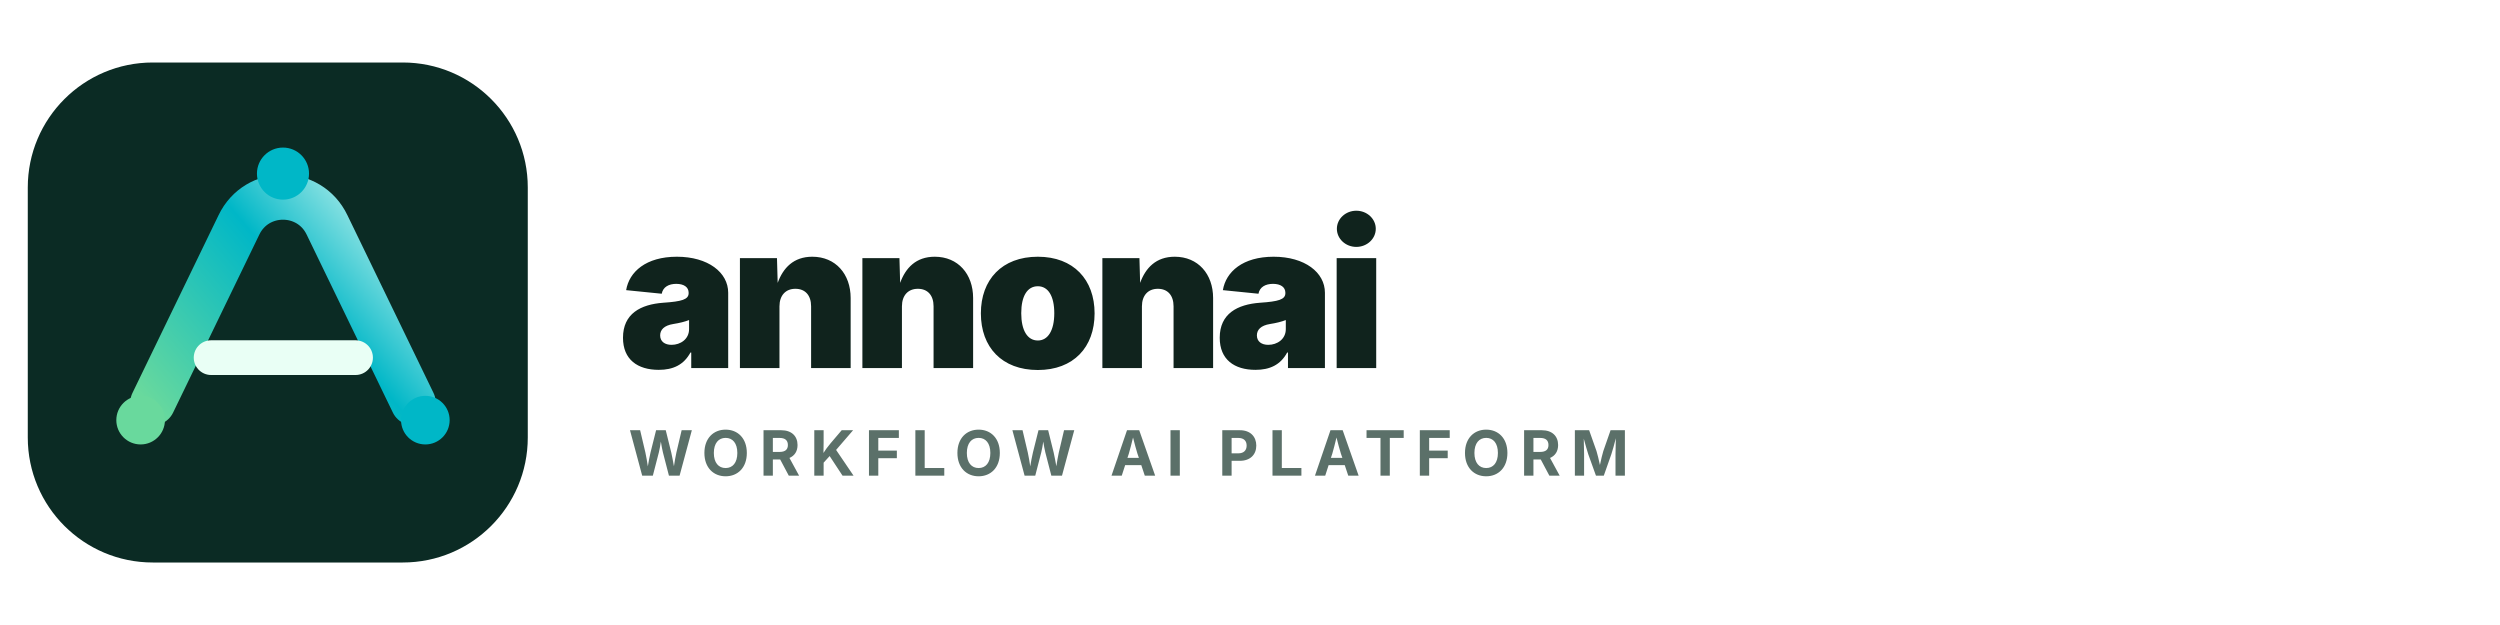
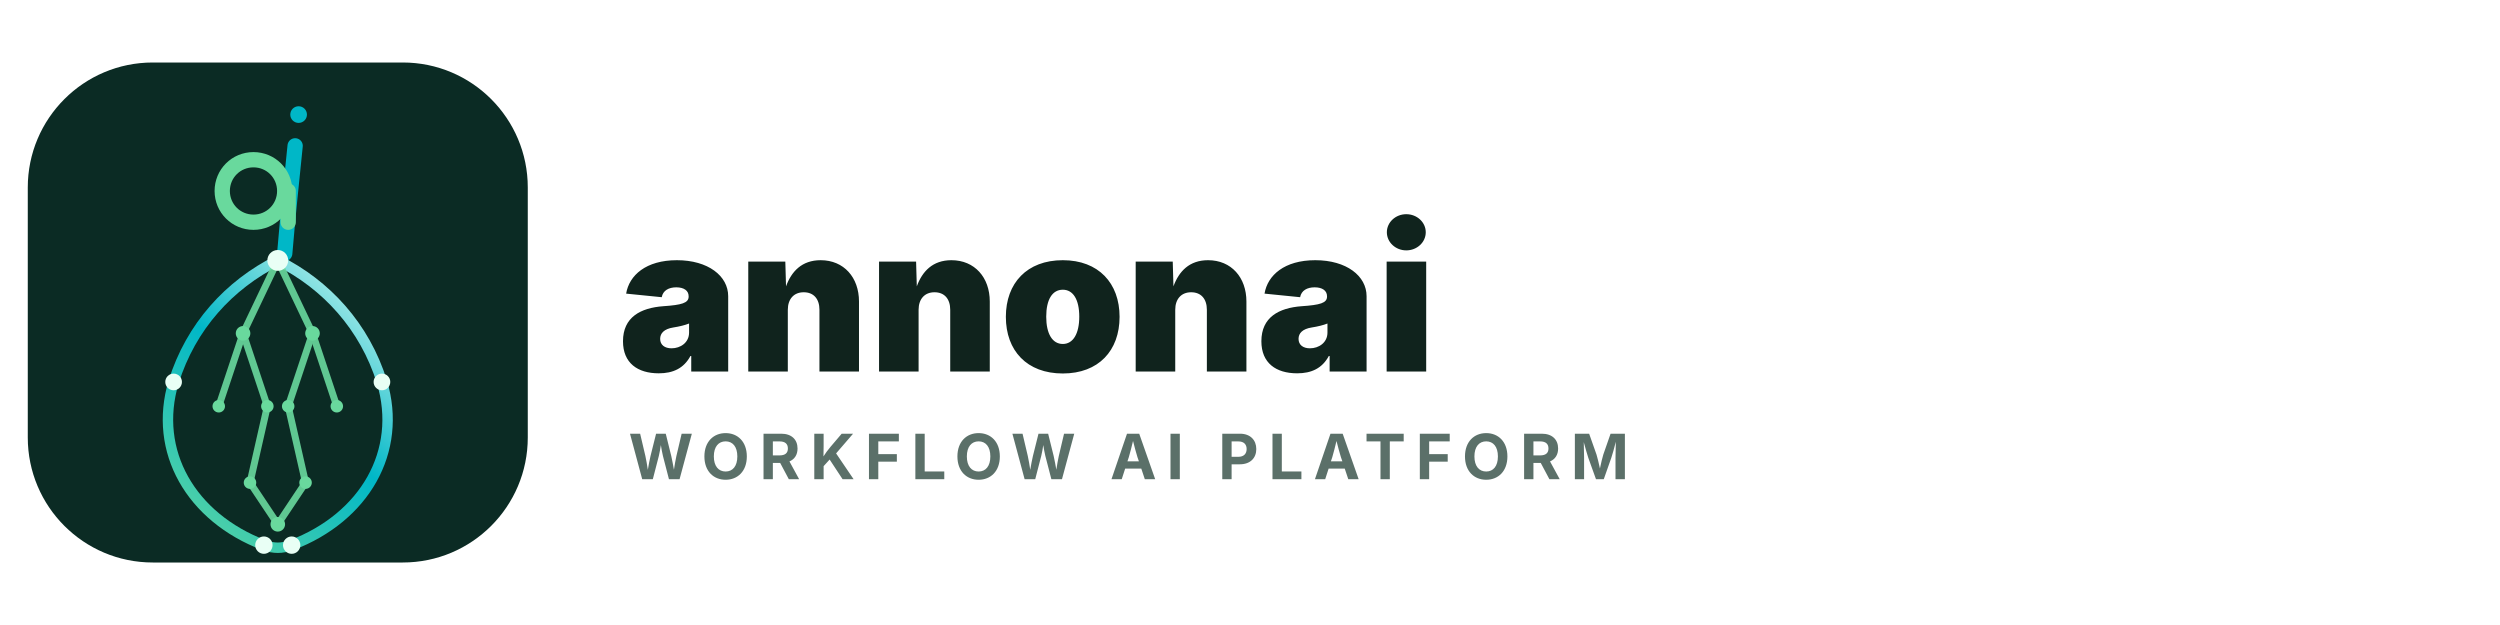
<svg xmlns="http://www.w3.org/2000/svg" width="720" height="180" viewBox="0 0 720 180" fill="none">
  <rect x="8" y="18" width="144" height="144" rx="36" fill="#0B2B24" />
-   <path d="M44 116L68.8 64.8C73.9 54.1 89.1 54.1 94.2 64.8L119 116" stroke="url(#g1)" stroke-width="13" stroke-linecap="round" stroke-linejoin="round" />
-   <path d="M60.8 103H102.4" stroke="#E9FFF5" stroke-width="10" stroke-linecap="round" />
-   <circle cx="81.5" cy="50" r="7.5" fill="#00B7C7" />
-   <circle cx="40.5" cy="121" r="7" fill="#69D99D" />
-   <circle cx="122.5" cy="121" r="7" fill="#00B7C7" />
-   <text x="178" y="106" fill="#10231D" font-family="Inter, Manrope, Arial, sans-serif" font-size="58" font-weight="850" letter-spacing="-2.4">annonai</text>
-   <text x="181" y="137" fill="#5B7069" font-family="Inter, Manrope, Arial, sans-serif" font-size="18" font-weight="650" letter-spacing="2.8">WORKFLOW AI PLATFORM</text>
+   <g aria-label="ai">
+     <circle cx="86" cy="33" r="2.4" fill="#00B7C7" />
+     <path d="M85 42C84 52 83 61 82 73" stroke="#00B7C7" stroke-width="4.4" stroke-linecap="round" />
+     <path d="M73 64C68 64 64 60 64 55C64 50 68 46 73 46C78 46 82 50 82 55C82 60 78 64 73 64Z" stroke="#69D99D" stroke-width="4.4" stroke-linecap="round" stroke-linejoin="round" />
+     <path d="M83 55V64" stroke="#69D99D" stroke-width="4.4" stroke-linecap="round" />
+   </g>
+   <g stroke="url(#flow)" stroke-width="3" stroke-linecap="round" stroke-linejoin="round">
+     <path d="M80 75C66 82 55 94 50 110" />
+     <path d="M80 75C94 82 105 94 110 110" />
+     <path d="M50 110C44 130 55 149 76 157" />
+     <path d="M110 110C116 130 105 149 84 157" />
+     <path d="M76 157C79 158 81 158 84 157" />
+   </g>
+   <g stroke="#69D99D" stroke-width="2" stroke-linecap="round" stroke-linejoin="round" opacity=".9">
+     <path d="M80 75L70 96" />
+     <path d="M80 75L90 96" />
+     <path d="M70 96L63 117" />
+     <path d="M70 96L77 117" />
+     <path d="M90 96L83 117" />
+     <path d="M90 96L97 117" />
+     <path d="M77 117L72 139" />
+     <path d="M83 117L88 139" />
+     <path d="M72 139L80 151" />
+     <path d="M88 139L80 151" />
+   </g>
+   <g fill="#E9FFF5">
+     <circle cx="80" cy="75" r="3" />
+     <circle cx="50" cy="110" r="2.4" />
+     <circle cx="110" cy="110" r="2.4" />
+     <circle cx="76" cy="157" r="2.5" />
+     <circle cx="84" cy="157" r="2.5" />
+   </g>
+   <g fill="#69D99D">
+     <circle cx="70" cy="96" r="2.1" />
+     <circle cx="90" cy="96" r="2.1" />
+     <circle cx="63" cy="117" r="1.8" />
+     <circle cx="77" cy="117" r="1.8" />
+     <circle cx="83" cy="117" r="1.8" />
+     <circle cx="97" cy="117" r="1.8" />
+     <circle cx="72" cy="139" r="1.8" />
+     <circle cx="88" cy="139" r="1.8" />
+     <circle cx="80" cy="151" r="2.1" />
+   </g>
+   <text x="178" y="107" fill="#10231D" font-family="Inter, Manrope, Arial, sans-serif" font-size="58" font-weight="850">annonai</text>
+   <text x="181" y="138" fill="#5B7069" font-family="Inter, Manrope, Arial, sans-serif" font-size="18" font-weight="650" letter-spacing="2.8">WORKFLOW AI PLATFORM</text>
  <defs>
-     <linearGradient id="g1" x1="44" y1="118" x2="120" y2="54" gradientUnits="userSpaceOnUse">
+     <linearGradient id="flow" x1="44" y1="158" x2="116" y2="75" gradientUnits="userSpaceOnUse">
      <stop stop-color="#69D99D" />
-       <stop offset="0.55" stop-color="#00B7C7" />
+       <stop offset=".52" stop-color="#00B7C7" />
      <stop offset="1" stop-color="#E9FFF5" />
    </linearGradient>
  </defs>
</svg>
